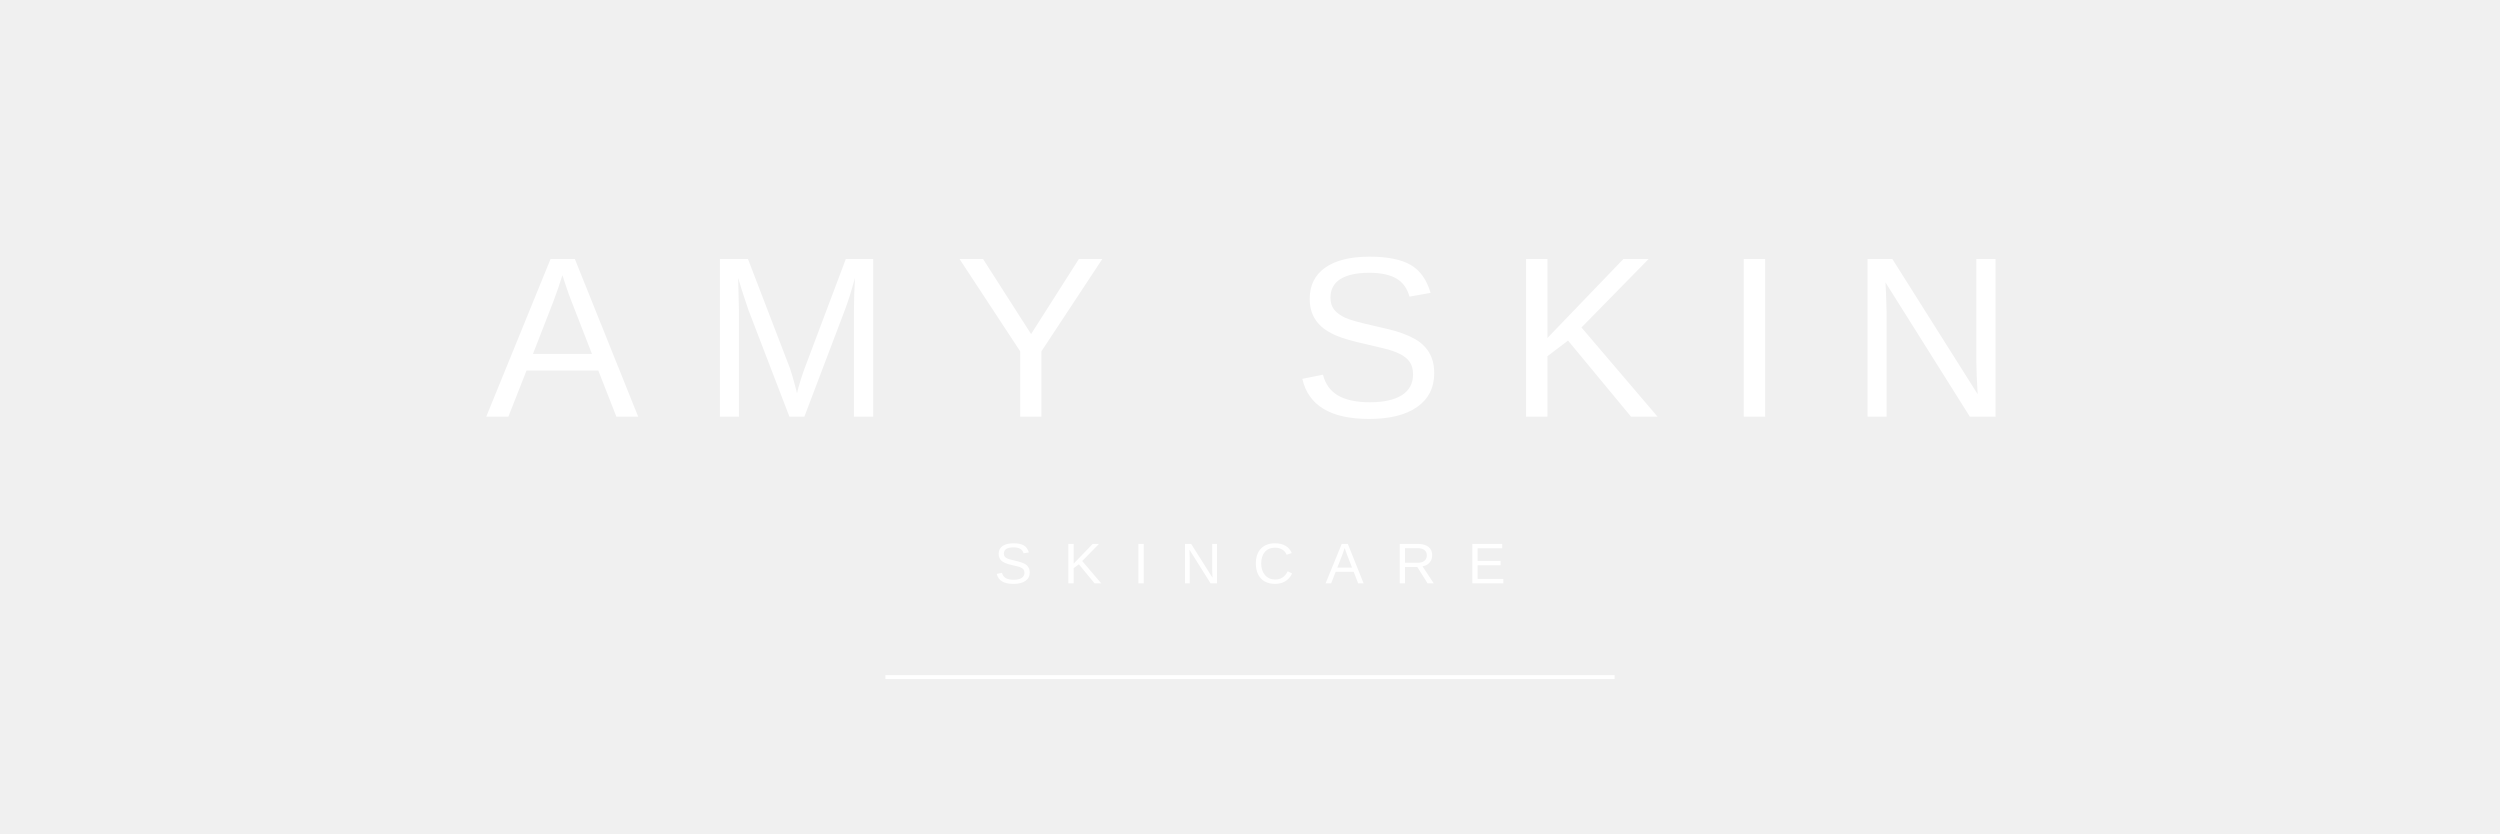
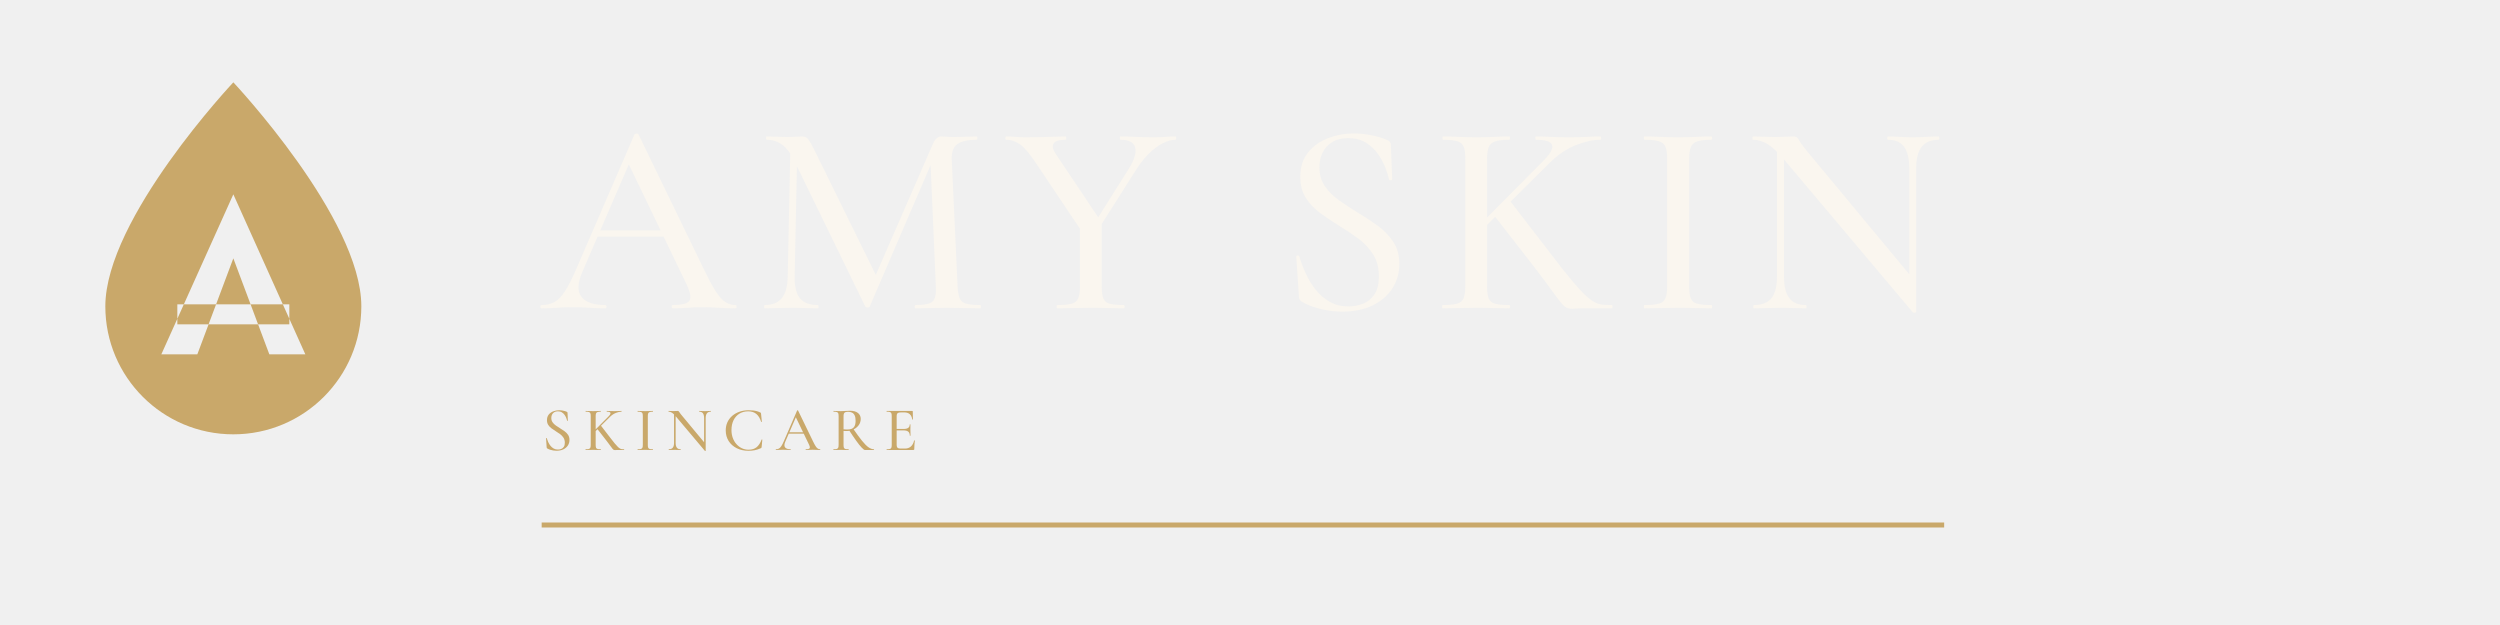
- <svg xmlns="http://www.w3.org/2000/svg" width="480" height="160" viewBox="0 0 480 160">
-   <text x="240" y="80" text-anchor="middle" font-family="Arial, Helvetica, sans-serif" font-size="44" font-weight="300" letter-spacing="12" fill="#FFFFFF">AMY SKIN</text>
-   <text x="240" y="112" text-anchor="middle" font-family="Arial, sans-serif" font-size="11" letter-spacing="6" fill="#FFFFFF">SKINCARE</text>
-   <line x1="170" y1="130" x2="310" y2="130" stroke="#FFFFFF" stroke-width="0.75" />
+ <svg xmlns="http://www.w3.org/2000/svg" width="600" height="150" viewBox="0 0 600 150">
+   <g transform="translate(8 14) scale(0.96)">
+     <path d="M50 6 C50 6 18 40 18 62 A32 32 0 1 0 82 62 C82 40 50 6 50 6 Z M50 34 L68 74 L59 74 L50 50 L41 74 L32 74 Z M36 61.5 L64 61.5 L64 66.5 L36 66.5 Z" fill="#C9A86A" fill-rule="evenodd" />
+   </g>
+   <g transform="translate(130.0 74)" fill="#FAF6EF">
+     <g transform="translate(0.00 0) scale(0.066,-0.066)">
+       <path d="M186.95 260.899 198.65 283.399H470.7L477.7 260.899ZM704.35 12Q708.8 12 708.8 6.0Q708.8 0 704.35 0Q675.45 0 644.6 2.0Q613.75 4 585.4 4Q553.05 4 529.425 2.0Q505.8 0 477 0Q473 0 473.0 6.0Q473 12 477 12Q526.25 12 537.15 27.675Q548.05 43.35 526.35 88.5L310.7 536.249L343.2 584.3L147.5 131.55Q121.6 71 144.85 41.5Q168.1 12 230.7 12Q235.7 12 235.7 6.0Q235.7 0 230.7 0Q200.7 0 175.7 2.0Q150.7 4 112.7 4Q75.9 4 53.5 2.0Q31.1 0 -0.7 0Q-4.7 0 -4.7 6.0Q-4.7 12 -0.7 12Q26.3 12 46.075 22.675Q65.85 33.35 84.25 61.375Q102.65 89.4 124.9 141L337.5 632.3Q339.05 635.3 345.125 635.525Q351.2 635.75 352.2 632.3L592.3 137Q615.75 88.35 633.525 60.85Q651.3 33.35 668.175 22.675Q685.05 12 704.35 12Z" />
+     </g>
+     <g transform="translate(51.22 0) scale(0.066,-0.066)">
+       <path d="M118.65 114.35 128.65 602 153.8 600 143.9 114.35Q142.9 62.45 162.65 37.225Q182.4 12 228.35 12Q230.8 12 230.8 6.0Q230.8 0 228.35 0Q206.35 0 183.075 1.0Q159.8 2 131.35 2Q103.75 2 79.95 1.0Q56.15 0 35.25 0Q32.8 0 32.8 6.0Q32.8 12 35.25 12Q76.8 12 97.225 37.225Q117.65 62.45 118.65 114.35ZM818.7 12Q821.25 12 821.25 6.0Q821.25 0 818.7 0Q793.8 0 762.725 1.0Q731.65 2 697.3 2Q663.6 2 634.9 1.0Q606.2 0 582.95 0Q580.5 0 580.5 6.0Q580.5 12 582.95 12Q631.6 12 645.65 25.0Q659.7 38 657.25 81L637 551.949L675.9 608.3L417.05 7Q416.05 3 409.275 3.0Q402.5 3 400.5 7L139.85 542Q105.15 613 42.25 613Q39.8 613 39.8 619.0Q39.8 625 42.25 625Q59.95 625 79.65 624.0Q99.35 623 112.6 623Q132 623 147.375 624.0Q162.75 625 171 625Q185 625 192.775 615.55Q200.55 606.1 217 573L443.75 111.751L406.95 48.15L647.55 600Q653 612.35 660.6 618.675Q668.2 625 677.55 625Q684.8 625 695.25 624.0Q705.7 623 719.6 623Q748.3 623 767.225 624.0Q786.15 625 805.95 625Q808.4 625 808.4 619.0Q808.4 613 805.95 613Q758.3 613 735.975 597.575Q713.65 582.15 715.1 541.05L736.351 81Q737.801 52 743.851 37.0Q749.901 22 767.1 17.0Q784.3 12 818.7 12Z" />
+     </g>
+     <g transform="translate(111.41 0) scale(0.066,-0.066)">
+       <path d="M306.45 284.6 447.6 508.45Q477.85 557.85 470.075 585.425Q462.3 613 416.95 613Q414.5 613 414.5 619.0Q414.5 625 416.95 625Q445.65 625 471.45 623.5Q497.25 622 539.3 622Q564.3 622 579.8 623.5Q595.3 625 617.3 625Q619.3 625 619.3 619.0Q619.3 613 617.3 613Q594.55 613 568.75 599.35Q542.95 585.7 518.525 561.2Q494.1 536.7 472.85 502.749L324.7 269.25ZM280.9 272.35 109.65 527.6Q77.35 576.95 53.025 594.975Q28.7 613 1.15 613Q-1.85 613 -1.85 619.0Q-1.85 625 1.15 625Q17.25 625 35.175 623.5Q53.1 622 69.2 622Q96.65 622 123.975 622.5Q151.3 623 175.675 624.0Q200.05 625 217.5 625Q219.5 625 219.5 619.0Q219.5 613 217.5 613Q181.901 613 173.376 599.05Q164.851 585.1 181.751 560.85L344.45 317.9ZM269.4 310 348.5 319V81Q348.5 52 354.05 37.0Q359.6 22 376.8 17.0Q394 12 428.85 12Q431.85 12 431.85 6.0Q431.85 0 428.85 0Q404.5 0 374.375 1.0Q344.25 2 308.45 2Q274.1 2 242.75 1.0Q211.4 0 187.05 0Q184.5 0 184.5 6.0Q184.5 12 187.05 12Q221.9 12 239.6 17.0Q257.3 22 263.35 37.0Q269.4 52 269.4 81Z" />
+     </g>
+     <g transform="translate(176.48 0) scale(0.066,-0.066)">
+       <path d="M154.2 513Q154.2 472.8 174.25 443.75Q194.3 414.7 226.35 392.25Q258.4 369.8 293.95 347.9Q331.4 325.55 365.625 300.7Q399.85 275.85 422.35 242.45Q444.85 209.05 444.85 161.05Q444.85 111.9 419.65 72.725Q394.45 33.55 347.875 10.775Q301.3 -12 236 -12Q210.4 -12 183.95 -7.65Q157.5 -3.3 133.2 4.875Q108.9 13.05 89.2 24.7Q84.65 27.7 82.475 31.75Q80.3 35.8 79.75 43.7L70.15 186.75Q69.15 191.75 74.65 192.25Q80.15 192.75 81.15 188.75Q90.1 158.3 104.8 126.275Q119.5 94.25 140.9 67.45Q162.3 40.65 191.675 23.8Q221.05 6.95 259.8 6.95Q287.2 6.95 312.6 16.875Q338 26.8 354.25 50.55Q370.5 74.3 370.5 115.7Q370.5 163.8 349.225 196.75Q327.95 229.7 294.95 254.1Q261.95 278.5 225.4 300.4Q190.4 322.3 157.85 345.975Q125.3 369.65 105.025 401.15Q84.75 432.65 84.75 478.3Q84.75 532.1 113.225 567.05Q141.7 602 186.35 619.0Q231 636 278.25 636Q308.75 636 340.626 630.05Q372.501 624.1 399 612.9Q407.901 609.45 410.951 604.725Q414 600 414 594.55L418.95 470.099Q418.95 466.549 413.9 465.874Q408.85 465.199 407.4 468.749Q403.6 486.249 393.975 511.549Q384.35 536.849 367.175 561.35Q350 585.85 323.375 602.4Q296.75 618.95 258.95 618.95Q224.05 618.95 200.8 604.55Q177.55 590.15 165.875 566.525Q154.2 542.9 154.2 513Z" />
+     </g>
+     <g transform="translate(214.04 0) scale(0.066,-0.066)">
+       <path d="M115.65 81V544Q115.65 573 109.825 587.5Q104 602 86.575 607.5Q69.15 613 34.75 613Q32.3 613 32.3 619.0Q32.3 625 34.75 625Q59.65 625 90.275 623.5Q120.9 622 154.7 622Q191.05 622 221.4 623.5Q251.75 625 275.65 625Q278.1 625 278.1 619.0Q278.1 613 275.65 613Q241.25 613 224.05 607.0Q206.85 601 200.8 586.0Q194.75 571 194.75 542V81Q194.75 52 200.3 37.0Q205.85 22 223.325 17.0Q240.8 12 275.65 12Q278.55 12 278.55 6.0Q278.55 0 275.65 0Q250.75 0 220.9 1.0Q191.05 2 154.7 2Q120.9 2 89.55 1.0Q58.2 0 33.3 0Q31.3 0 31.3 6.0Q31.3 12 33.3 12Q68.15 12 85.85 17.0Q103.55 22 109.6 37.0Q115.65 52 115.65 81ZM370.3 145 218.45 340.45 277.551 391.6 425.601 199.35Q469.001 142.15 499.026 106.1Q529.051 70.05 549.476 50.375Q569.901 30.7 585.55 22.525Q601.2 14.35 615.8 13.175Q630.4 12 648.05 12Q651.05 12 651.05 6.0Q651.05 0 648.05 0Q603.5 0 576.5 0.0Q549.5 0 536.05 0Q525.45 0 518.025 -0.725Q510.6 -1.45 504.25 -1.45Q490.7 -1.45 481.8 3.55Q472.9 8.55 461.05 23.55Q449.2 38.55 428.3 67.55Q407.4 96.55 370.3 145ZM142.9 277.8 400.35 537.4Q437.9 574.95 431.15 593.975Q424.4 613 372.75 613Q370.3 613 370.3 619.0Q370.3 625 372.75 625Q398.1 625 424.175 623.5Q450.25 622 492.95 622Q534.9 622 559.325 623.5Q583.75 625 606.451 625Q609.451 625 609.451 619.0Q609.451 613 606.451 613Q567.05 613 517.55 593.375Q468.05 573.75 424.7 531.4L168.25 277Z" />
+     </g>
+     <g transform="translate(261.69 0) scale(0.066,-0.066)">
+       <path d="M207.75 81Q207.75 52 213.3 37.0Q218.85 22 236.325 17.0Q253.8 12 288.65 12Q291.1 12 291.1 6.0Q291.1 0 288.65 0Q263.635 0 233.408 1.0Q203.181 2 166.7 2Q132.164 2 101.291 1.0Q70.417 0 45.3 0Q42.75 0 42.75 6.0Q42.75 12 45.48 12Q80.06 12 97.805 17.0Q115.55 22 121.6 37.0Q127.65 52 127.65 81V544Q127.65 573 121.702 587.5Q115.755 602 97.912 607.5Q80.07 613 45.3 613Q42.75 613 42.75 619.0Q42.75 625 45.3 625Q70.417 625 101.291 623.5Q132.164 622 166.7 622Q203.181 622 233.929 623.5Q264.677 625 288.65 625Q291.1 625 291.1 619.0Q291.1 613 288.65 613Q254.109 613 236.838 607.0Q219.567 601 213.659 586.0Q207.75 571 207.75 542Z" />
+     </g>
+     <g transform="translate(288.42 0) scale(0.066,-0.066)">
+       <path d="M122.05 114.35V602L147.65 600V114.35Q147.65 62.45 166.9 37.225Q186.15 12 226.8 12Q229.35 12 229.35 6.0Q229.35 0 226.8 0Q206.45 0 184.6 1.0Q162.75 2 136.4 2Q109.7 2 84.775 1.0Q59.85 0 38.05 0Q35.6 0 35.6 6.0Q35.6 12 38.05 12Q82.05 12 102.05 37.225Q122.05 62.45 122.05 114.35ZM628.2 -12.8Q628.2 -15.25 623.425 -15.75Q618.65 -16.25 616.65 -15.25L146.2 543Q111.3 584 85.475 598.5Q59.65 613 35.2 613Q32.65 613 32.65 619.0Q32.65 625 35.2 625Q53.55 625 72.9 624.0Q92.25 623 108.05 623Q131.95 623 151.875 624.0Q171.801 625 182.301 625Q195.301 625 200.976 613.5Q206.651 602 230.101 573L620.2 103.251ZM628.2 509.65V-12.8L603.05 17.75V509.65Q603.05 561.55 584.35 587.275Q565.65 613 525 613Q523 613 523.0 619.0Q523 625 525 625Q545.9 625 567.75 623.5Q589.6 622 615.95 622Q640.75 622 665.1 623.5Q689.45 625 709.8 625Q712.35 625 712.35 619.0Q712.35 613 709.8 613Q668.15 613 648.175 587.275Q628.2 561.55 628.2 509.65Z" />
+     </g>
+   </g>
+   <g transform="translate(130.0 108)" fill="#C9A86A">
+     <g transform="translate(0.00 0) scale(0.015,-0.015)">
+       <path d="M154.2 513Q154.2 472.8 174.25 443.75Q194.3 414.7 226.35 392.25Q258.4 369.8 293.95 347.9Q331.4 325.55 365.625 300.7Q399.85 275.85 422.35 242.45Q444.85 209.05 444.85 161.05Q444.85 111.9 419.65 72.725Q394.45 33.55 347.875 10.775Q301.3 -12 236 -12Q210.4 -12 183.95 -7.65Q157.5 -3.3 133.2 4.875Q108.9 13.05 89.2 24.7Q84.65 27.7 82.475 31.75Q80.3 35.8 79.75 43.7L70.15 186.75Q69.15 191.75 74.65 192.25Q80.15 192.75 81.15 188.75Q90.1 158.3 104.8 126.275Q119.5 94.25 140.9 67.45Q162.3 40.65 191.675 23.8Q221.05 6.95 259.8 6.95Q287.2 6.95 312.6 16.875Q338 26.8 354.25 50.55Q370.5 74.3 370.5 115.7Q370.5 163.8 349.225 196.75Q327.95 229.7 294.95 254.1Q261.95 278.5 225.4 300.4Q190.4 322.3 157.85 345.975Q125.3 369.65 105.025 401.15Q84.75 432.65 84.75 478.3Q84.75 532.1 113.225 567.05Q141.7 602 186.35 619.0Q231 636 278.25 636Q308.75 636 340.626 630.05Q372.501 624.1 399 612.9Q407.901 609.45 410.951 604.725Q414 600 414 594.55L418.95 470.099Q418.95 466.549 413.9 465.874Q408.85 465.199 407.4 468.749Q403.6 486.249 393.975 511.549Q384.35 536.849 367.175 561.35Q350 585.85 323.375 602.4Q296.75 618.95 258.95 618.95Q224.05 618.95 200.8 604.55Q177.55 590.15 165.875 566.525Q154.2 542.9 154.2 513Z" />
+     </g>
+     <g transform="translate(10.04 0) scale(0.015,-0.015)">
+       <path d="M115.65 81V544Q115.65 573 109.825 587.5Q104 602 86.575 607.5Q69.15 613 34.75 613Q32.3 613 32.3 619.0Q32.3 625 34.75 625Q59.65 625 90.275 623.5Q120.9 622 154.7 622Q191.05 622 221.4 623.5Q251.75 625 275.65 625Q278.1 625 278.1 619.0Q278.1 613 275.65 613Q241.25 613 224.05 607.0Q206.85 601 200.8 586.0Q194.75 571 194.75 542V81Q194.75 52 200.3 37.0Q205.85 22 223.325 17.0Q240.8 12 275.65 12Q278.55 12 278.55 6.0Q278.55 0 275.65 0Q250.75 0 220.9 1.0Q191.05 2 154.7 2Q120.9 2 89.55 1.0Q58.2 0 33.3 0Q31.3 0 31.3 6.0Q31.3 12 33.3 12Q68.15 12 85.85 17.0Q103.55 22 109.6 37.0Q115.65 52 115.65 81ZM370.3 145 218.45 340.45 277.551 391.6 425.601 199.35Q469.001 142.15 499.026 106.1Q529.051 70.05 549.476 50.375Q569.901 30.7 585.55 22.525Q601.2 14.35 615.8 13.175Q630.4 12 648.05 12Q651.05 12 651.05 6.0Q651.05 0 648.05 0Q603.5 0 576.5 0.0Q549.5 0 536.05 0Q525.45 0 518.025 -0.725Q510.6 -1.45 504.25 -1.45Q490.7 -1.45 481.8 3.55Q472.9 8.55 461.05 23.55Q449.2 38.55 428.3 67.55Q407.4 96.55 370.3 145ZM142.9 277.8 400.35 537.4Q437.9 574.95 431.15 593.975Q424.4 613 372.75 613Q370.3 613 370.3 619.0Q370.3 625 372.75 625Q398.1 625 424.175 623.5Q450.25 622 492.95 622Q534.9 622 559.325 623.5Q583.75 625 606.451 625Q609.451 625 609.451 619.0Q609.451 613 606.451 613Q567.05 613 517.55 593.375Q468.05 573.75 424.7 531.4L168.25 277Z" />
+     </g>
+     <g transform="translate(22.36 0) scale(0.015,-0.015)">
+       <path d="M207.75 81Q207.75 52 213.3 37.0Q218.85 22 236.325 17.0Q253.8 12 288.65 12Q291.1 12 291.1 6.0Q291.1 0 288.65 0Q263.635 0 233.408 1.0Q203.181 2 166.7 2Q132.164 2 101.291 1.0Q70.417 0 45.3 0Q42.75 0 42.75 6.0Q42.75 12 45.48 12Q80.06 12 97.805 17.0Q115.55 22 121.6 37.0Q127.65 52 127.65 81V544Q127.65 573 121.702 587.5Q115.755 602 97.912 607.5Q80.07 613 45.3 613Q42.75 613 42.75 619.0Q42.75 625 45.3 625Q70.417 625 101.291 623.5Q132.164 622 166.7 622Q203.181 622 233.929 623.5Q264.677 625 288.65 625Q291.1 625 291.1 619.0Q291.1 613 288.65 613Q254.109 613 236.838 607.0Q219.567 601 213.659 586.0Q207.75 571 207.75 542Z" />
+     </g>
+     <g transform="translate(29.94 0) scale(0.015,-0.015)">
+       <path d="M122.05 114.35V602L147.65 600V114.35Q147.65 62.45 166.9 37.225Q186.15 12 226.8 12Q229.35 12 229.35 6.0Q229.35 0 226.8 0Q206.45 0 184.6 1.0Q162.75 2 136.4 2Q109.7 2 84.775 1.0Q59.85 0 38.05 0Q35.6 0 35.6 6.0Q35.6 12 38.05 12Q82.05 12 102.05 37.225Q122.05 62.45 122.05 114.35ZM628.2 -12.8Q628.2 -15.25 623.425 -15.75Q618.65 -16.25 616.65 -15.25L146.2 543Q111.3 584 85.475 598.5Q59.65 613 35.2 613Q32.65 613 32.65 619.0Q32.65 625 35.2 625Q53.55 625 72.9 624.0Q92.25 623 108.05 623Q131.95 623 151.875 624.0Q171.801 625 182.301 625Q195.301 625 200.976 613.5Q206.651 602 230.101 573L620.2 103.251ZM628.2 509.65V-12.8L603.05 17.75V509.65Q603.05 561.55 584.35 587.275Q565.65 613 525 613Q523 613 523.0 619.0Q523 625 525 625Q545.9 625 567.75 623.5Q589.6 622 615.95 622Q640.75 622 665.1 623.5Q689.45 625 709.8 625Q712.35 625 712.35 619.0Q712.35 613 709.8 613Q668.15 613 648.175 587.275Q628.2 561.55 628.2 509.65Z" />
+     </g>
+     <g transform="translate(43.44 0) scale(0.015,-0.015)">
+       <path d="M416 636Q454.25 636 486.75 632.45Q519.25 628.9 547.7 620.975Q576.15 613.05 602.2 600.2Q609.55 596.65 611.5 593.25Q613.45 589.85 614.45 577.75L626.9 452.5Q626.9 450.05 621.625 448.775Q616.35 447.5 614.9 451.5Q590.2 533.6 539.25 576.225Q488.3 618.85 408.8 618.85Q329.25 618.85 268.875 582.075Q208.501 545.3 174.701 477.75Q140.901 410.2 140.901 317.75Q140.901 250.5 161.926 193.175Q182.951 135.85 220.626 93.65Q258.3 51.45 307.7 28.025Q357.1 4.6 414.4 4.6Q493.65 4.6 543.175 44.75Q592.7 84.9 623.25 166.7Q624.7 169.7 629.75 168.7Q634.8 167.7 634.8 165.25L623.65 51.15Q622.65 39.15 620.425 35.925Q618.2 32.7 610.85 28.7Q560.1 5.65 513.7 -3.45Q467.3 -12.55 413.85 -12.55Q307.5 -12.55 225.15 28.5Q142.8 69.55 95.9 143.425Q49 217.3 49 314.05Q49 386.05 76.4 445.175Q103.8 504.3 153.65 546.975Q203.5 589.65 270.3 612.825Q337.1 636 416 636Z" />
+     </g>
+     <g transform="translate(56.25 0) scale(0.015,-0.015)">
+       <path d="M186.95 260.899 198.65 283.399H470.7L477.7 260.899ZM704.35 12Q708.8 12 708.8 6.0Q708.8 0 704.35 0Q675.45 0 644.6 2.0Q613.75 4 585.4 4Q553.05 4 529.425 2.0Q505.8 0 477 0Q473 0 473.0 6.0Q473 12 477 12Q526.25 12 537.15 27.675Q548.05 43.35 526.35 88.5L310.7 536.249L343.2 584.3L147.5 131.55Q121.6 71 144.85 41.5Q168.1 12 230.7 12Q235.7 12 235.7 6.0Q235.7 0 230.7 0Q200.7 0 175.7 2.0Q150.7 4 112.7 4Q75.9 4 53.5 2.0Q31.1 0 -0.7 0Q-4.7 0 -4.7 6.0Q-4.7 12 -0.7 12Q26.3 12 46.075 22.675Q65.85 33.35 84.25 61.375Q102.65 89.4 124.9 141L337.5 632.3Q339.05 635.3 345.125 635.525Q351.2 635.75 352.2 632.3L592.3 137Q615.75 88.35 633.525 60.85Q651.3 33.35 668.175 22.675Q685.05 12 704.35 12Z" />
+     </g>
+     <g transform="translate(69.39 0) scale(0.015,-0.015)">
+       <path d="M546.5 0Q530.4 0 493.875 38.325Q457.35 76.65 405.95 148.475Q354.55 220.3 290.6 319.3L358.401 340.15Q441.701 219.15 500.126 146.975Q558.55 74.8 603.65 43.4Q648.75 12 690.4 12Q692.95 12 692.95 6.0Q692.95 0 690.4 0Q634.15 0 598.675 0.0Q563.2 0 546.5 0ZM306.2 628Q389.95 628 434.5 592.575Q479.051 557.15 479.051 497.7Q479.051 442 447.151 397.875Q415.251 353.75 363.751 328.75Q312.251 303.75 252.501 303.75Q241.251 303.75 228.126 304.3Q215 304.85 204.1 305.85V81Q204.1 52 209.65 37.0Q215.2 22 232.675 17.0Q250.15 12 285 12Q287.55 12 287.55 6.0Q287.55 0 285 0Q260.1 0 230.025 1.0Q199.95 2 163.6 2Q129.8 2 98.675 1.0Q67.55 0 42.65 0Q40.2 0 40.2 6.0Q40.2 12 42.65 12Q77.5 12 94.975 17.0Q112.45 22 118.775 37.0Q125.1 52 125.1 81V544Q125.1 573 119.275 587.5Q113.45 602 96.25 607.5Q79.05 613 44.2 613Q41.65 613 41.65 619.0Q41.65 625 44.2 625Q68.55 625 99.175 623.5Q129.8 622 163.6 622Q195.5 622 235.825 625.0Q276.15 628 306.2 628ZM396.95 465.75Q396.95 522 381.925 553.55Q366.9 585.1 339.575 598.25Q312.25 611.4 274.801 611.4Q237 611.4 220.55 597.5Q204.1 583.6 204.1 542V331.1Q218.1 329.65 234.375 328.65Q250.65 327.65 263.2 327.65Q337.05 327.65 367.0 362.075Q396.95 396.5 396.95 465.75Z" />
+     </g>
+     <g transform="translate(82.16 0) scale(0.015,-0.015)">
+       <path d="M468.7 0H42.65Q40.2 0 40.2 6.0Q40.2 12 42.65 12Q77.5 12 94.7 17.0Q111.9 22 117.725 37.0Q123.55 52 123.55 81V544Q123.55 573 117.725 587.5Q111.9 602 94.7 607.5Q77.5 613 42.65 613Q40.2 613 40.2 619.0Q40.2 625 42.65 625H451.25Q460.7 625 460.7 616L462.7 489.6Q462.7 487.05 457.425 486.6Q452.15 486.15 451.25 489.15Q444.05 544.3 412.1 572.9Q380.15 601.5 328.05 601.5H276.6Q247.25 601.5 231.225 596.275Q215.2 591.05 208.925 577.675Q202.65 564.3 202.65 540.25V85Q202.65 61.05 208.475 47.5Q214.3 33.95 228.975 28.5Q243.65 23.05 271.2 23.05H336.649Q393.75 23.05 430.85 56.7Q467.95 90.35 481.7 151.85Q482.15 154.85 487.925 153.9Q493.7 152.95 493.7 150.4Q489.7 123.05 486.975 85.2Q484.25 47.35 484.25 15Q484.25 0 468.7 0ZM412.7 229.6Q412.7 272.8 388.3 293.275Q363.9 313.75 310.5 313.75H165.05V336.8H312.6Q364.45 336.8 388.075 354.55Q411.7 372.3 411.7 408.95Q411.7 411.4 417.475 411.4Q423.25 411.4 423.25 408.95Q423.25 378.15 422.75 361.025Q422.25 343.9 422.25 325Q422.25 301.65 423.475 279.025Q424.7 256.4 424.7 229.6Q424.7 227.6 418.7 227.6Q412.7 227.6 412.7 229.6Z" />
+     </g>
+   </g>
+   <line x1="130.0" y1="126" x2="466.6" y2="126" stroke="#C9A86A" stroke-width="1.2" />
</svg>
